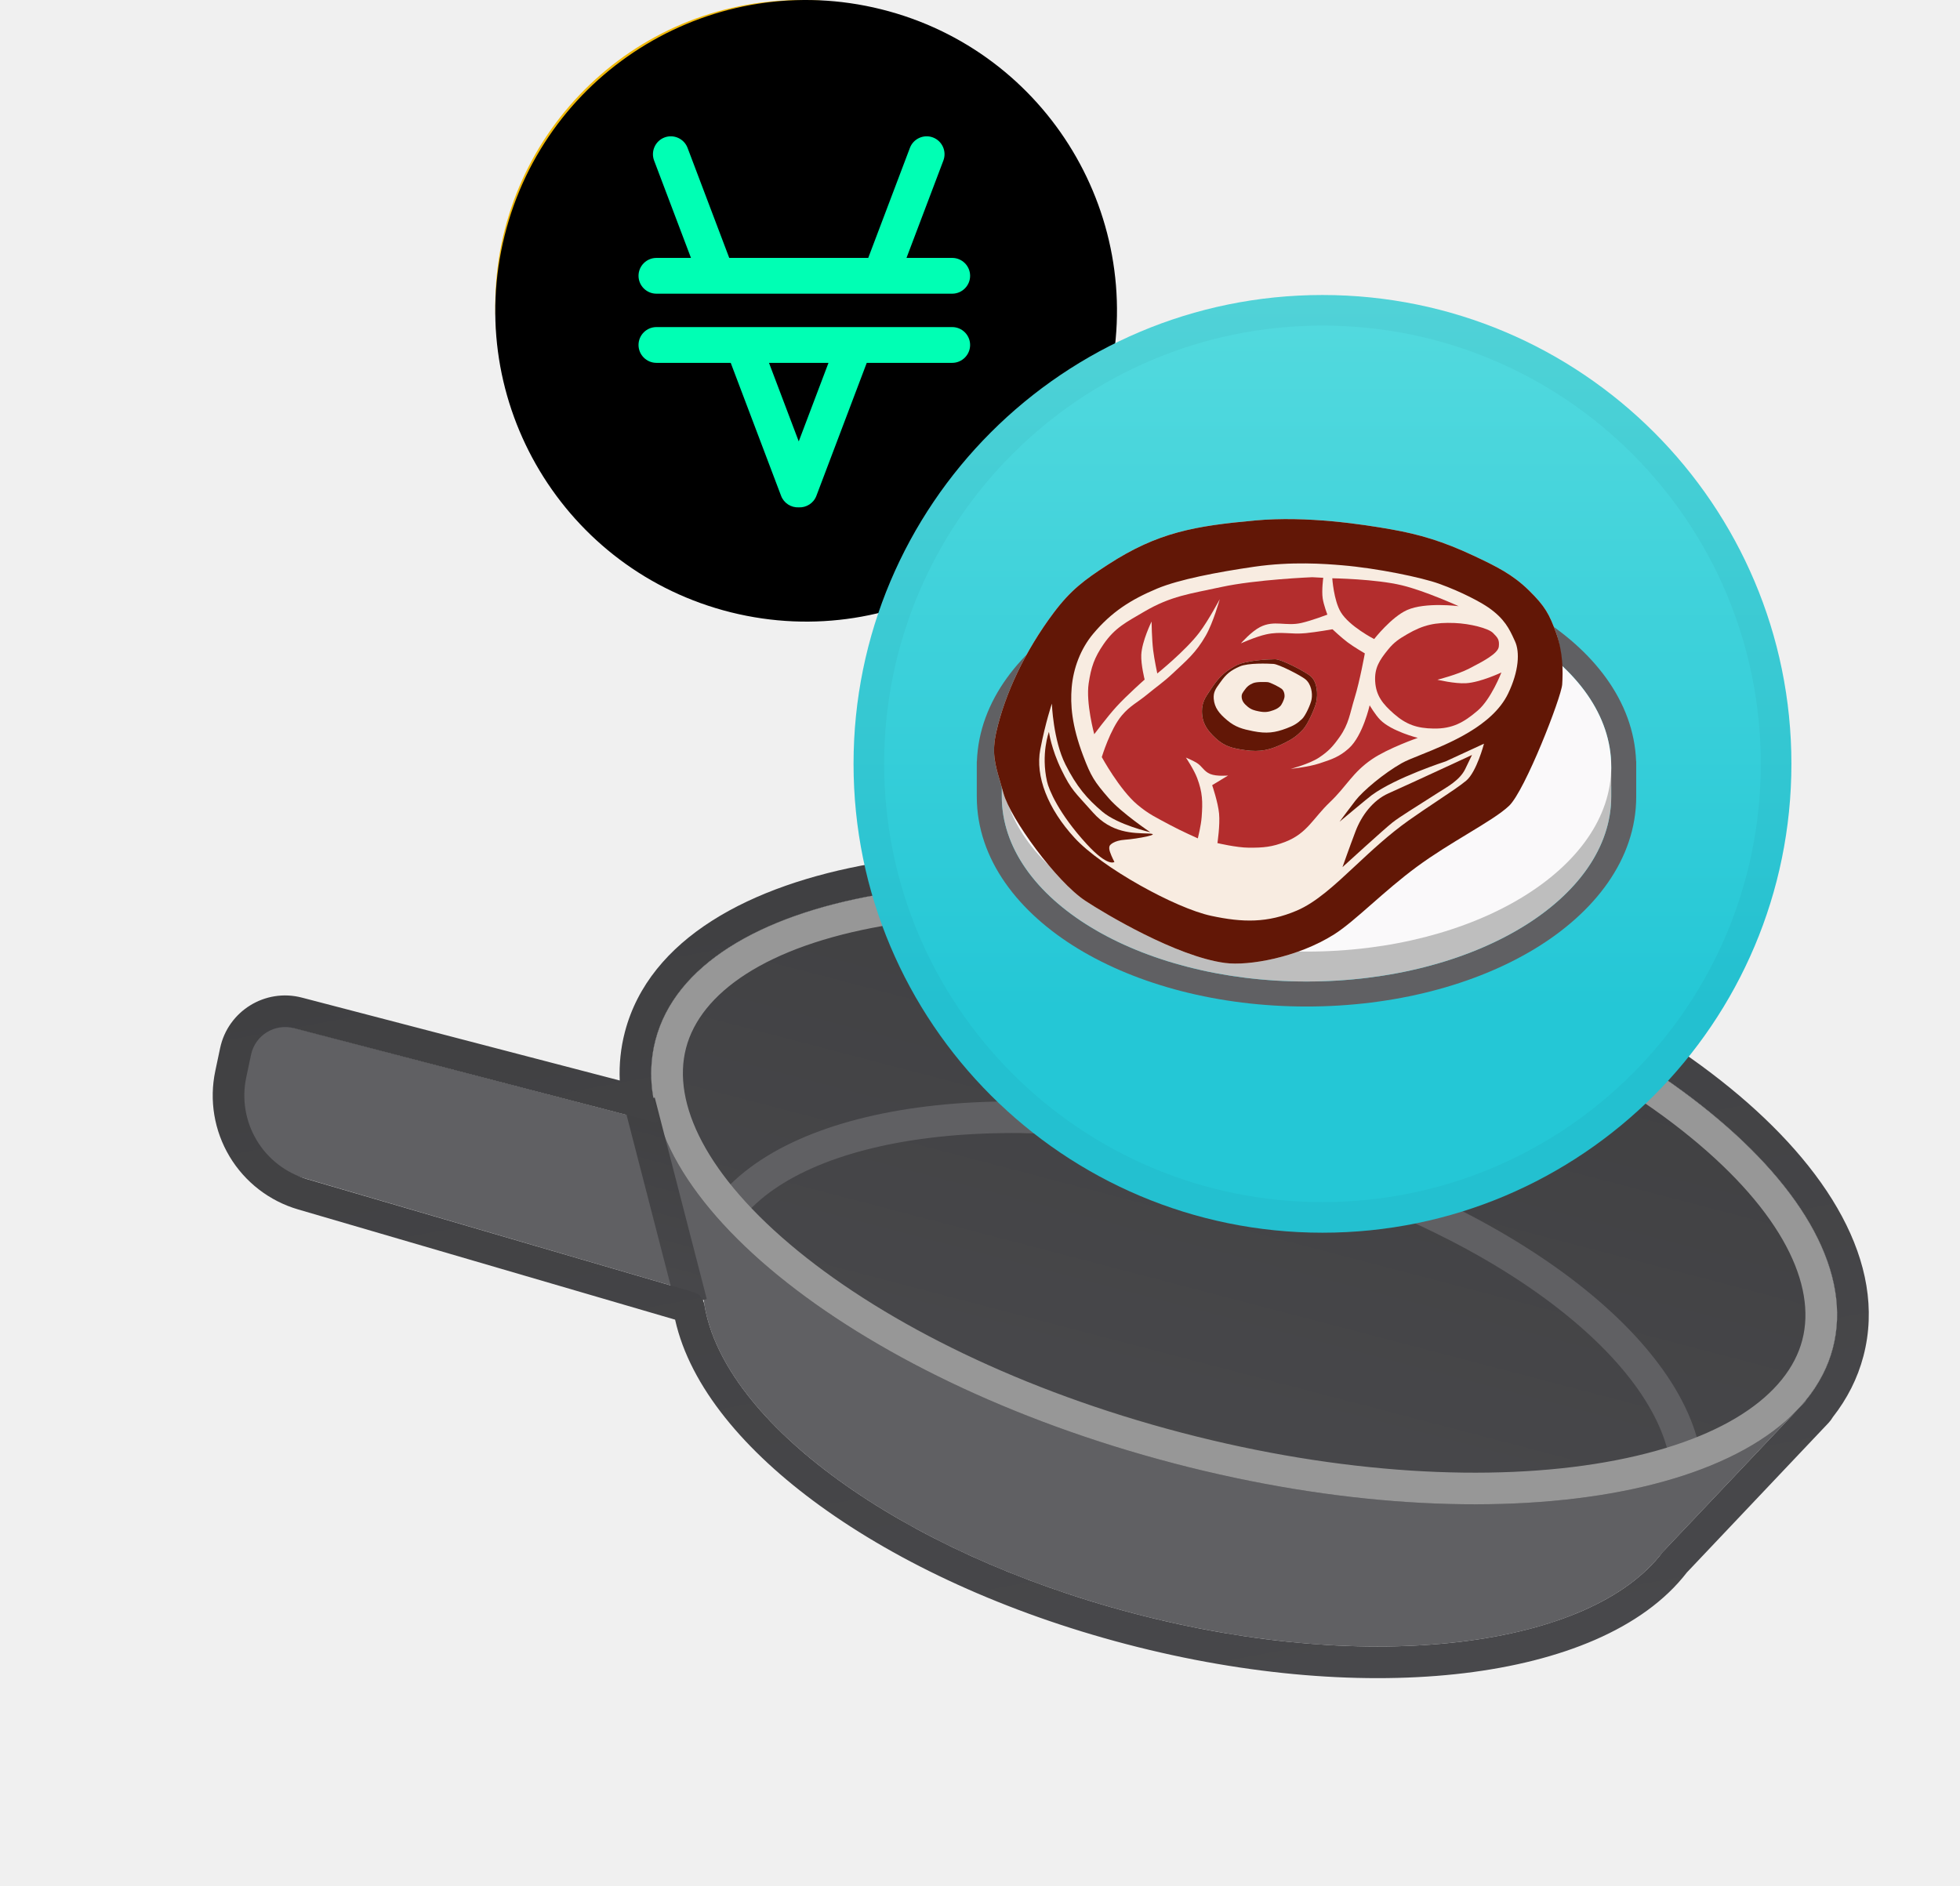
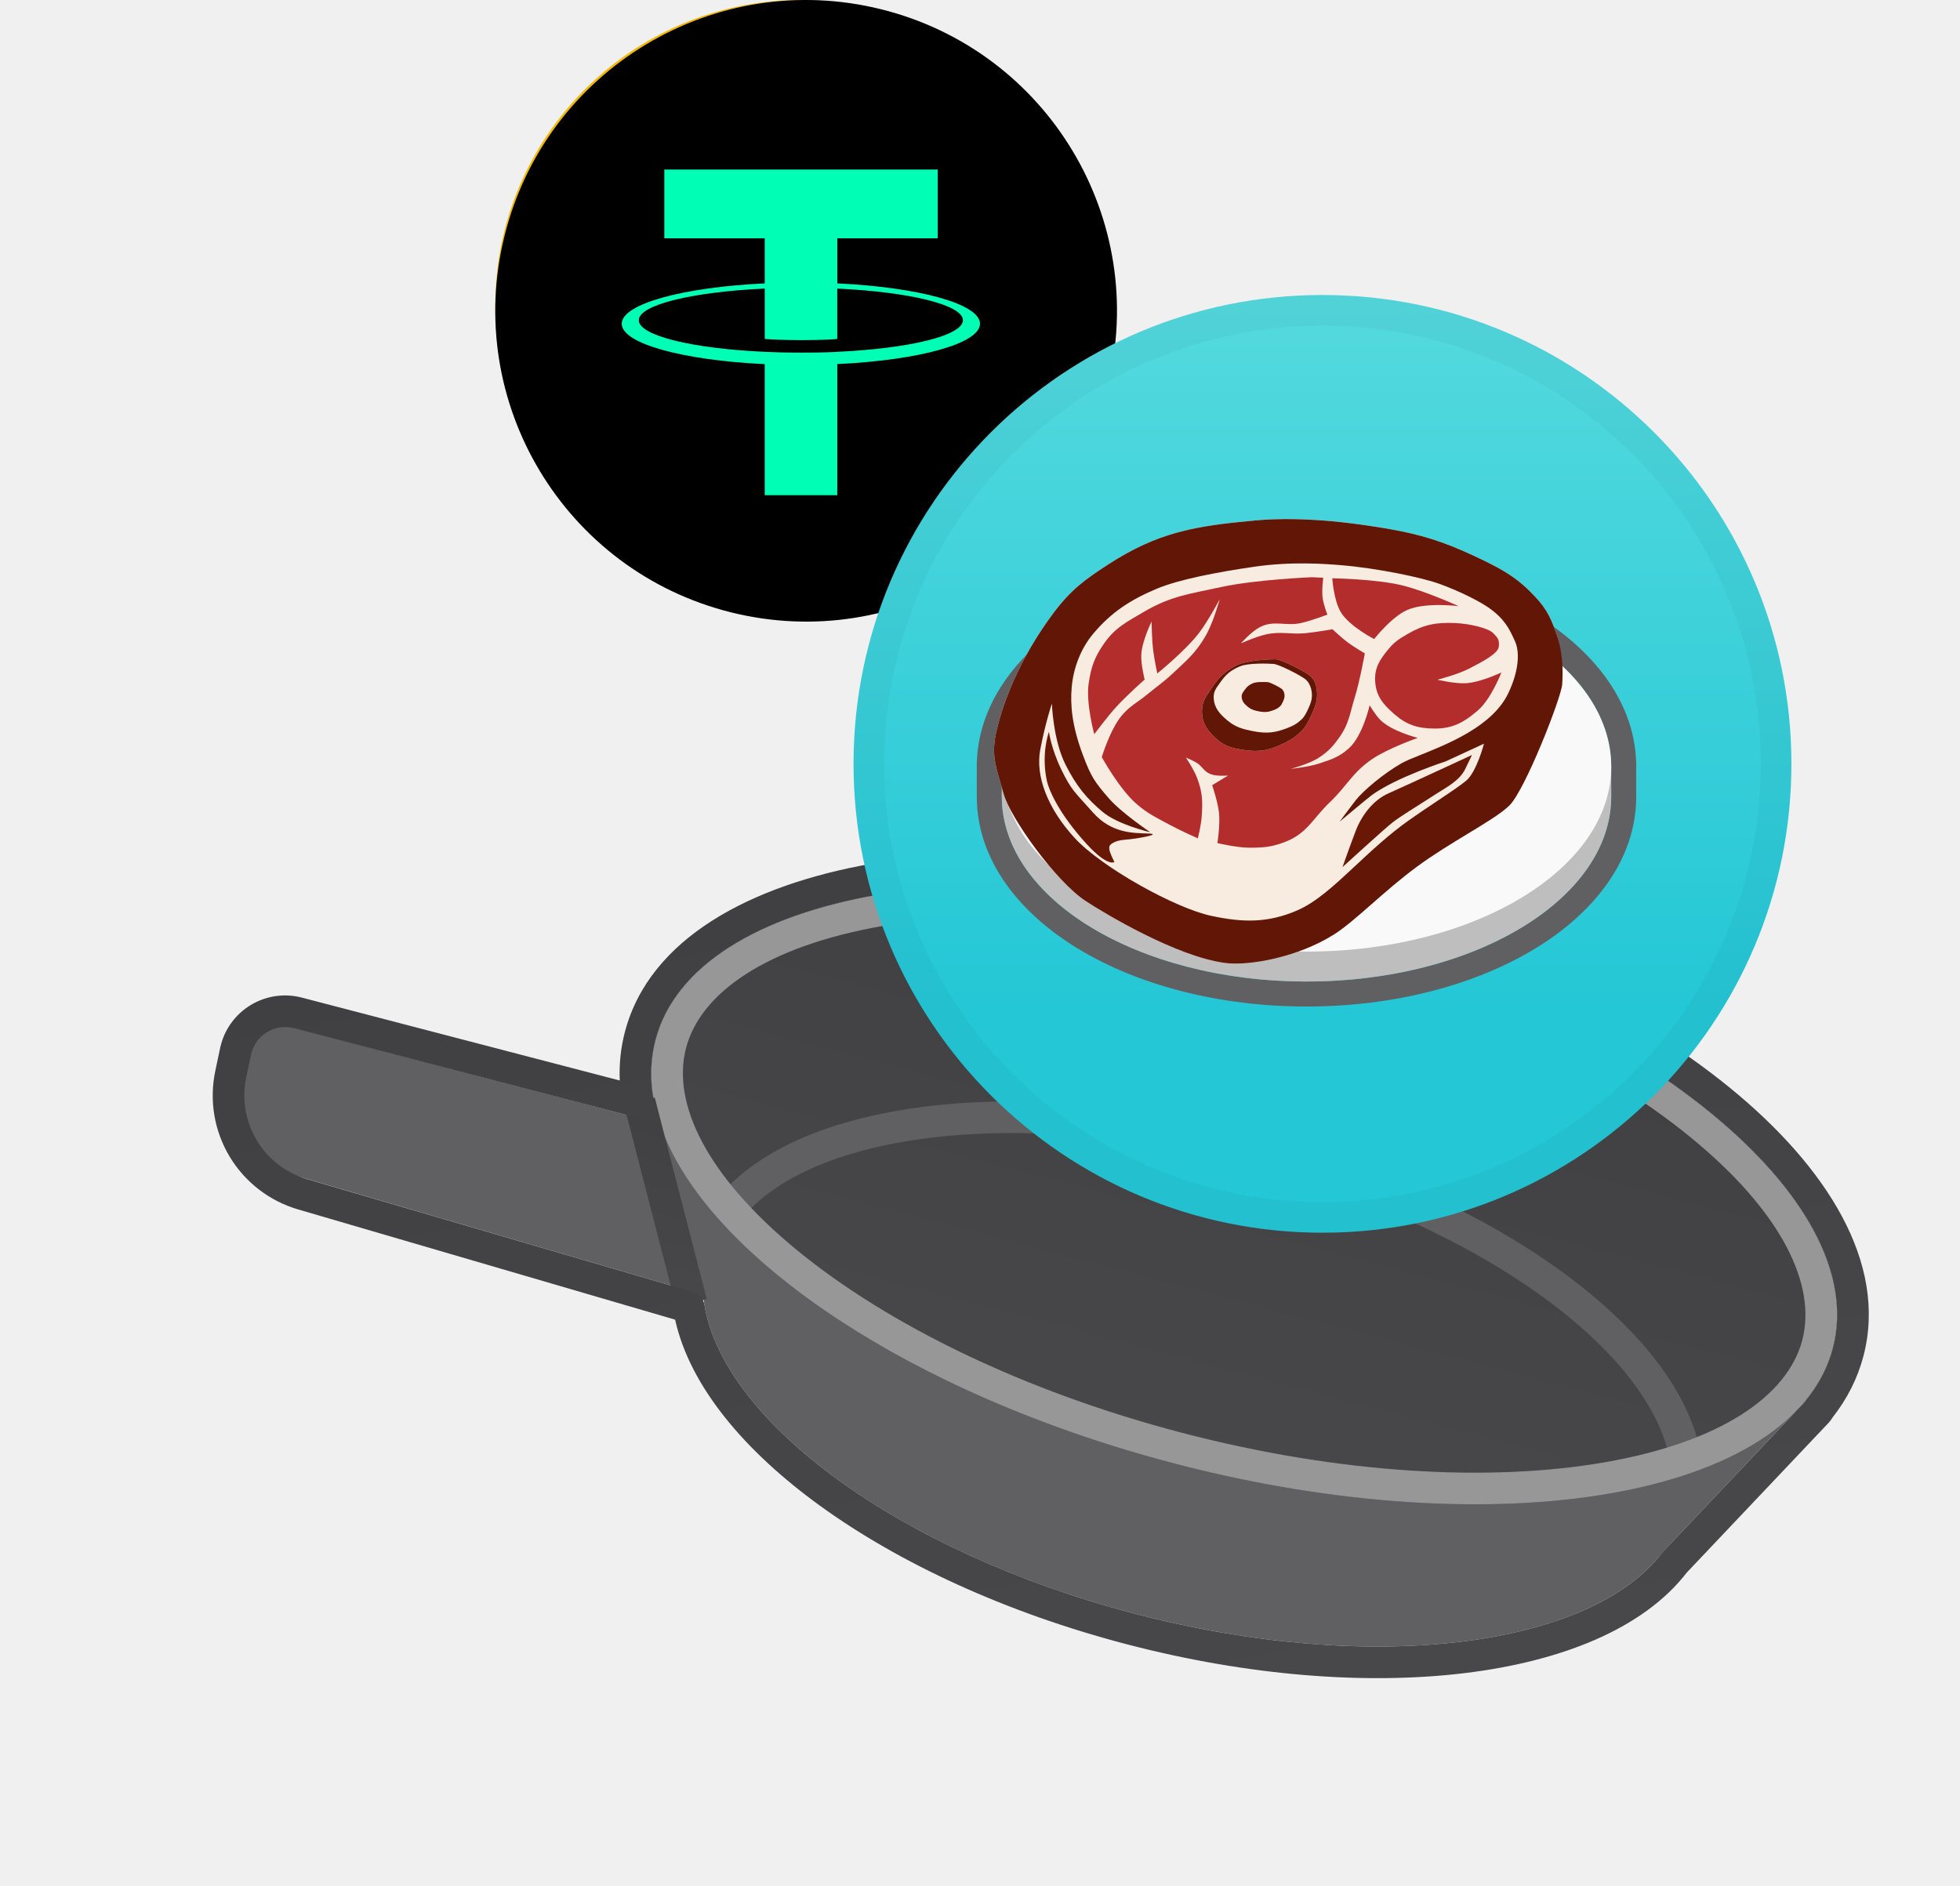
<svg xmlns="http://www.w3.org/2000/svg" width="186" height="179" viewBox="0 0 186 179" fill="none">
  <path d="M67.045 119.028C63.867 131.172 82.045 146.449 107.647 153.149C133.249 159.849 156.581 155.436 159.759 143.291C162.937 131.146 144.759 115.87 119.157 109.169C93.555 102.468 70.223 106.883 67.045 119.028V119.028Z" fill="#606063" />
  <path d="M155.924 149.273L171.346 132.988L61.992 104.369L67.713 126.187L155.924 149.273Z" fill="#606063" />
  <path d="M68.934 108.293L27.073 97.338C25.258 96.863 23.413 97.992 23.01 99.824L22.542 101.953C22.093 103.997 22.436 106.135 23.503 107.936C24.569 109.736 26.28 111.065 28.288 111.653L70.1 123.892L68.934 108.293Z" fill="#606063" />
  <path d="M62.203 98.71C58.509 112.824 80.527 130.811 111.381 138.886C142.235 146.961 170.241 142.064 173.935 127.95C177.629 113.836 155.611 95.849 124.757 87.774C93.903 79.699 65.896 84.595 62.203 98.709V98.71Z" fill="url(#paint0_linear)" />
  <path fill-rule="evenodd" clip-rule="evenodd" d="M146.673 123.286C153.771 128.506 157.919 134.152 158.538 139.157L161.516 138.789C160.744 132.551 155.779 126.258 148.45 120.869C141.061 115.434 131.011 110.721 119.537 107.718C108.063 104.715 96.993 103.901 87.888 105.019C78.859 106.128 71.448 109.182 67.72 114.242L70.135 116.021C73.127 111.961 79.508 109.071 88.254 107.997C96.924 106.933 107.608 107.698 118.777 110.621C129.946 113.544 139.636 118.111 146.673 123.286V123.286Z" fill="#606063" />
  <path fill-rule="evenodd" clip-rule="evenodd" d="M75.734 118.739C67.013 111.615 63.736 104.698 65.105 99.469C66.474 94.24 72.719 89.815 83.811 87.876C94.618 85.987 108.889 86.722 123.997 90.676C139.105 94.63 151.908 100.98 160.403 107.921C169.124 115.045 172.401 121.962 171.033 127.191C169.665 132.42 163.419 136.844 152.326 138.784C141.52 140.673 127.248 139.937 112.14 135.984C97.032 132.031 84.23 125.68 75.734 118.739V118.739ZM111.381 138.886C80.527 130.811 58.509 112.824 62.203 98.71C65.897 84.596 93.903 79.7 124.757 87.775C155.611 95.85 177.629 113.837 173.935 127.951C170.241 142.065 142.235 146.961 111.381 138.887V138.886Z" fill="#979797" />
  <path fill-rule="evenodd" clip-rule="evenodd" d="M64.167 124.049L59.23 104.926L62.135 104.176L67.072 123.299L64.167 124.049Z" fill="url(#paint1_linear)" />
-   <path fill-rule="evenodd" clip-rule="evenodd" d="M62.469 106.189L62.341 105.746L62.139 104.929L61.997 104.389C62.019 104.377 62.027 104.37 62.025 104.362L62.021 104.337L61.901 103.543L61.879 103.352C61.807 102.689 61.783 102.031 61.808 101.378C61.843 100.475 61.974 99.585 62.203 98.71C65.897 84.596 93.903 79.7 124.758 87.774C155.613 95.848 177.63 113.836 173.936 127.95C173.708 128.822 173.385 129.667 172.973 130.469C172.519 131.351 171.971 132.181 171.338 132.945L171.322 132.964C171.333 132.984 171.336 132.989 171.337 132.993L170.726 133.644L157.794 147.299C150.987 156.33 130.198 159.051 107.648 153.149C85.346 147.312 68.677 134.967 66.851 123.854C66.758 123.285 66.367 122.8 65.814 122.639L29.127 111.91C27.129 111.325 25.426 110.008 24.358 108.222C23.289 106.435 22.935 104.311 23.365 102.275L23.824 100.103C24.214 98.258 26.066 97.113 27.89 97.589L62.139 106.52C62.185 106.532 62.233 106.532 62.279 106.52C62.325 106.508 62.367 106.484 62.4 106.45C62.434 106.417 62.458 106.375 62.47 106.329C62.483 106.283 62.482 106.235 62.47 106.189H62.469ZM58.812 102.553C58.748 101.009 58.903 99.468 59.3 97.95C61.625 89.065 71.23 83.985 82.778 81.966C94.612 79.897 109.77 80.751 125.516 84.872C141.262 88.993 154.896 95.674 164.199 103.274C173.277 110.691 179.162 119.825 176.837 128.71C176.28 130.839 175.285 132.774 173.936 134.499C173.817 134.703 173.674 134.893 173.511 135.065L160.082 149.246C155.911 154.652 148.056 157.706 138.984 158.802C129.684 159.926 118.467 159.082 106.888 156.051C95.435 153.054 85.34 148.366 77.809 142.91C70.73 137.78 65.488 131.648 64.066 125.253L28.284 114.789C25.561 113.992 23.239 112.197 21.782 109.761C20.326 107.326 19.843 104.431 20.429 101.655L20.888 99.482C21.632 95.963 25.165 93.778 28.646 94.686L58.811 102.553H58.812Z" fill="url(#paint2_linear)" />
+   <path fill-rule="evenodd" clip-rule="evenodd" d="M62.469 106.189L62.341 105.746L62.139 104.929L61.997 104.389C62.019 104.377 62.027 104.37 62.025 104.362L62.021 104.337L61.901 103.543L61.879 103.352C61.807 102.689 61.783 102.031 61.808 101.378C61.843 100.475 61.974 99.585 62.203 98.71C65.897 84.596 93.903 79.7 124.758 87.774C155.613 95.848 177.63 113.836 173.936 127.95C173.708 128.822 173.385 129.667 172.973 130.469C172.519 131.351 171.971 132.181 171.338 132.945L171.322 132.964C171.333 132.984 171.336 132.989 171.337 132.993L170.726 133.644L157.794 147.299C150.987 156.33 130.198 159.051 107.648 153.149C85.346 147.312 68.677 134.967 66.851 123.854C66.758 123.285 66.367 122.8 65.814 122.639L29.127 111.91C27.129 111.325 25.426 110.008 24.358 108.222C23.289 106.435 22.935 104.312 23.365 102.275L23.824 100.103C24.214 98.258 26.066 97.113 27.89 97.589L62.139 106.52C62.185 106.532 62.233 106.532 62.279 106.52C62.325 106.508 62.367 106.484 62.4 106.45C62.434 106.417 62.458 106.375 62.47 106.329C62.483 106.283 62.482 106.235 62.47 106.189H62.469ZM58.812 102.553C58.748 101.009 58.903 99.468 59.3 97.95C61.625 89.065 71.23 83.985 82.778 81.966C94.612 79.897 109.77 80.751 125.516 84.872C141.262 88.993 154.896 95.674 164.199 103.274C173.277 110.691 179.162 119.825 176.837 128.71C176.28 130.839 175.285 132.774 173.936 134.499C173.817 134.703 173.674 134.893 173.511 135.065L160.082 149.246C155.911 154.652 148.056 157.706 138.984 158.802C129.684 159.926 118.467 159.082 106.888 156.051C95.435 153.054 85.34 148.366 77.809 142.91C70.73 137.78 65.488 131.648 64.066 125.253L28.284 114.789C25.561 113.992 23.239 112.197 21.782 109.762C20.326 107.326 19.843 104.431 20.429 101.655L20.888 99.482C21.632 95.963 25.165 93.778 28.646 94.686L58.811 102.553H58.812Z" fill="url(#paint2_linear)" />
  <path d="M76 58C92.016 58 105 45.016 105 29C105 12.984 92.016 0 76 0C59.984 0 47 12.984 47 29C47 45.016 59.984 58 76 58Z" fill="#F0B90B" />
  <path d="M105.117 36.636C101.177 52.44 85.168 62.058 69.361 58.117C53.56 54.177 43.941 38.169 47.884 22.367C51.822 6.561 67.831 -3.057 83.633 0.883C99.439 4.823 109.058 20.832 105.117 36.636Z" fill="black" />
-   <path d="M75.904 8.196V8.218C75.926 8.327 75.926 8.458 75.926 8.59V24.365C75.904 24.452 75.839 24.474 75.773 24.518C75.314 24.737 74.876 24.934 74.417 25.131C73.782 25.415 73.126 25.721 72.491 26.006L70.194 27.056C69.559 27.34 68.925 27.625 68.312 27.909C67.568 28.259 66.802 28.588 66.059 28.938C65.424 29.222 64.79 29.528 64.133 29.813C63.608 30.054 63.083 30.272 62.58 30.513C62.536 30.535 62.492 30.557 62.448 30.557C62.426 30.557 62.426 30.557 62.405 30.535L62.995 29.55C64.133 27.669 65.249 25.809 66.387 23.927C67.59 21.914 68.815 19.901 70.019 17.889C71.135 16.029 72.272 14.169 73.388 12.309C74.198 10.953 75.029 9.596 75.839 8.24C75.861 8.196 75.882 8.174 75.882 8.13H75.904C75.882 8.152 75.904 8.174 75.904 8.196Z" fill="#39DEAE" />
-   <path d="M89.337 30.535L89.359 30.556L86.142 32.46L76.034 38.433C75.99 38.455 75.946 38.477 75.924 38.499C75.859 38.499 75.859 38.433 75.859 38.411V38.214V24.693C75.859 24.627 75.859 24.54 75.881 24.474C75.903 24.387 75.968 24.408 76.034 24.43C76.318 24.561 76.625 24.693 76.909 24.824C77.762 25.218 78.616 25.612 79.469 25.984C80.213 26.312 80.935 26.662 81.679 26.99C82.423 27.318 83.167 27.668 83.911 27.997C84.545 28.281 85.201 28.587 85.836 28.872C86.471 29.156 87.127 29.462 87.761 29.747C88.265 29.966 88.768 30.206 89.271 30.425C89.271 30.491 89.293 30.513 89.337 30.535Z" fill="#3CB391" />
-   <path d="M75.903 52.086C75.903 52.108 75.881 52.13 75.881 52.152H75.859C75.859 52.108 75.815 52.086 75.793 52.043C74.437 50.139 73.08 48.214 71.724 46.31C70.345 44.363 68.945 42.394 67.567 40.446C66.232 38.565 64.875 36.661 63.541 34.779C63.191 34.276 62.84 33.795 62.49 33.292C62.469 33.248 62.447 33.226 62.403 33.16C62.469 33.16 62.512 33.204 62.534 33.226C64.438 34.342 66.319 35.458 68.223 36.574C70.411 37.864 72.577 39.155 74.765 40.446L75.881 41.103C75.925 41.147 75.925 41.19 75.925 41.234V51.78C75.925 51.889 75.925 51.999 75.903 52.086Z" fill="#39DEAE" />
-   <path d="M62.381 30.578V30.557C63.081 30.25 63.76 29.922 64.46 29.616C65.357 29.2 66.254 28.806 67.151 28.39C67.829 28.084 68.529 27.756 69.208 27.45C70.214 26.99 71.199 26.553 72.205 26.093C72.883 25.787 73.562 25.481 74.262 25.152C74.743 24.934 75.246 24.715 75.728 24.496C75.772 24.474 75.837 24.452 75.859 24.408C75.881 24.408 75.881 24.43 75.859 24.452V38.346C75.859 38.411 75.837 38.477 75.881 38.521C75.837 38.587 75.793 38.521 75.772 38.499C75.575 38.39 75.378 38.28 75.181 38.149C70.958 35.655 66.713 33.138 62.49 30.644C62.469 30.622 62.425 30.6 62.381 30.578Z" fill="#46CAA2" />
-   <path d="M89.293 33.16H89.315C89.315 33.204 89.271 33.248 89.249 33.292C85.224 38.959 81.198 44.647 77.172 50.314C76.756 50.905 76.319 51.496 75.903 52.086C75.881 52.064 75.881 52.043 75.881 52.021V51.889V41.278V41.081C76.8 40.534 77.697 40.009 78.616 39.462C82.16 37.361 85.705 35.283 89.228 33.182C89.249 33.204 89.271 33.182 89.293 33.16Z" fill="#46CAA2" />
-   <path d="M75.881 24.452V24.409V24.277V8.393C75.881 8.327 75.859 8.283 75.903 8.218C80.344 15.591 84.786 22.942 89.206 30.316C89.249 30.382 89.315 30.469 89.337 30.557C89.031 30.447 88.746 30.294 88.462 30.163C88.112 30.01 87.74 29.835 87.389 29.681C87.171 29.572 86.93 29.485 86.711 29.375C86.339 29.2 85.967 29.047 85.595 28.872C85.377 28.784 85.158 28.675 84.939 28.566L83.495 27.909C83.254 27.8 83.014 27.69 82.751 27.581L81.701 27.122C81.482 27.034 81.263 26.925 81.044 26.815L79.6 26.159C79.36 26.049 79.119 25.94 78.856 25.831L77.806 25.371C77.566 25.262 77.347 25.152 77.106 25.043C76.69 24.846 76.275 24.649 75.837 24.474C75.903 24.452 75.881 24.452 75.881 24.452Z" fill="#46CAA2" />
+   <path d="M75.904 8.196V8.218C75.926 8.327 75.926 8.458 75.926 8.59V24.365C75.904 24.452 75.839 24.474 75.773 24.518C75.314 24.737 74.876 24.934 74.417 25.131C73.782 25.415 73.126 25.721 72.491 26.006L70.194 27.056C69.559 27.34 68.925 27.625 68.312 27.909C67.568 28.259 66.802 28.588 66.059 28.938C65.424 29.222 64.79 29.528 64.133 29.813C63.608 30.053 63.083 30.272 62.58 30.513C62.536 30.535 62.492 30.557 62.448 30.557C62.426 30.557 62.426 30.557 62.405 30.535L62.995 29.55C64.133 27.669 65.249 25.809 66.387 23.927C67.59 21.914 68.815 19.901 70.019 17.888C71.135 16.029 72.272 14.169 73.388 12.309C74.198 10.953 75.029 9.596 75.839 8.239C75.861 8.196 75.882 8.174 75.882 8.13H75.904C75.882 8.152 75.904 8.174 75.904 8.196Z" fill="#39DEAE" />
+   <path d="M89.337 30.535L89.359 30.556L86.142 32.46L76.034 38.433C75.99 38.455 75.946 38.477 75.924 38.499C75.859 38.499 75.859 38.433 75.859 38.411V38.214V24.693C75.859 24.627 75.859 24.54 75.881 24.474C75.903 24.386 75.968 24.408 76.034 24.43C76.318 24.561 76.625 24.693 76.909 24.824C77.762 25.218 78.616 25.612 79.469 25.984C80.213 26.312 80.935 26.662 81.679 26.99C82.423 27.318 83.167 27.668 83.911 27.997C84.545 28.281 85.201 28.587 85.836 28.872C86.471 29.156 87.127 29.462 87.761 29.747C88.265 29.966 88.768 30.206 89.271 30.425C89.271 30.491 89.293 30.513 89.337 30.535Z" fill="#3CB391" />
+   <path d="M75.903 52.086C75.903 52.108 75.881 52.13 75.881 52.152H75.859C75.859 52.108 75.815 52.086 75.793 52.042C74.437 50.139 73.08 48.213 71.724 46.31C70.345 44.363 68.945 42.393 67.567 40.446C66.232 38.565 64.875 36.661 63.541 34.779C63.191 34.276 62.84 33.795 62.49 33.291C62.469 33.248 62.447 33.226 62.403 33.16C62.469 33.16 62.512 33.204 62.534 33.226C64.438 34.342 66.319 35.458 68.223 36.573C70.411 37.864 72.577 39.155 74.765 40.446L75.881 41.102C75.925 41.146 75.925 41.19 75.925 41.234V51.78C75.925 51.889 75.925 51.999 75.903 52.086Z" fill="#39DEAE" />
+   <path d="M62.381 30.578V30.557C63.081 30.25 63.76 29.922 64.46 29.616C65.357 29.2 66.254 28.806 67.151 28.39C67.829 28.084 68.529 27.756 69.208 27.45C70.214 26.99 71.199 26.553 72.205 26.093C72.883 25.787 73.562 25.48 74.262 25.152C74.743 24.933 75.246 24.715 75.728 24.496C75.772 24.474 75.837 24.452 75.859 24.408C75.881 24.408 75.881 24.43 75.859 24.452V38.346C75.859 38.411 75.837 38.477 75.881 38.521C75.837 38.586 75.793 38.521 75.772 38.499C75.575 38.389 75.378 38.28 75.181 38.149C70.958 35.654 66.713 33.138 62.49 30.644C62.469 30.622 62.425 30.6 62.381 30.578Z" fill="#46CAA2" />
+   <path d="M89.293 33.16H89.315C89.315 33.204 89.271 33.248 89.249 33.291C85.224 38.958 81.198 44.647 77.172 50.314C76.756 50.905 76.319 51.495 75.903 52.086C75.881 52.064 75.881 52.042 75.881 52.02V51.889V41.278V41.081C76.8 40.534 77.697 40.008 78.616 39.462C82.16 37.361 85.705 35.282 89.228 33.182C89.249 33.204 89.271 33.182 89.293 33.16Z" fill="#46CAA2" />
+   <path d="M75.881 24.452V24.408V24.277V8.392C75.881 8.327 75.859 8.283 75.903 8.217C80.344 15.591 84.786 22.942 89.206 30.316C89.249 30.382 89.315 30.469 89.337 30.557C89.031 30.447 88.746 30.294 88.462 30.163C88.112 30.01 87.74 29.835 87.389 29.681C87.171 29.572 86.93 29.485 86.711 29.375C86.339 29.2 85.967 29.047 85.595 28.872C85.377 28.784 85.158 28.675 84.939 28.566L83.495 27.909C83.254 27.8 83.014 27.69 82.751 27.581L81.701 27.122C81.482 27.034 81.263 26.925 81.044 26.815L79.6 26.159C79.36 26.049 79.119 25.94 78.856 25.831L77.806 25.371C77.566 25.262 77.347 25.152 77.106 25.043C76.69 24.846 76.275 24.649 75.837 24.474C75.903 24.452 75.881 24.452 75.881 24.452Z" fill="#46CAA2" />
  <path d="M101.207 35.91C97.667 50.107 83.287 58.747 69.087 55.207C54.893 51.667 46.252 37.288 49.794 23.092C53.332 8.894 67.712 0.254 81.907 3.793C96.106 7.332 104.747 21.713 101.207 35.91Z" fill="black" />
-   <path d="M90.365 34.44H82.253L77.473 47.062C77.207 47.766 76.514 48.19 75.799 48.155C75.083 48.19 74.391 47.766 74.124 47.062L69.344 34.44H62.292C61.358 34.44 60.594 33.676 60.594 32.742C60.594 31.808 61.358 31.044 62.292 31.044H68.058H71.689H79.907H83.538H90.364C91.298 31.044 92.062 31.808 92.062 32.742C92.062 33.676 91.299 34.44 90.365 34.44ZM90.365 27.875H84.739H81.108H70.489H66.858H62.292C61.358 27.875 60.594 27.111 60.594 26.177C60.594 25.243 61.358 24.479 62.292 24.479H65.572L62.072 15.236C61.742 14.363 62.185 13.378 63.059 13.047C63.932 12.716 64.917 13.16 65.248 14.034L69.204 24.479H82.394L86.349 14.034C86.68 13.16 87.665 12.716 88.538 13.047C89.412 13.378 89.856 14.363 89.525 15.236L86.025 24.479H90.365C91.298 24.479 92.062 25.243 92.062 26.177C92.063 27.111 91.299 27.875 90.365 27.875Z" fill="#00FFB4" />
-   <path d="M75.799 41.895L78.622 34.44H72.976L75.799 41.895Z" fill="black" />
+   <g clip-path="url(#clip0)">
+     <path fill-rule="evenodd" clip-rule="evenodd" d="M79.459 33.393C79.266 33.408 78.268 33.469 76.041 33.469C74.27 33.469 73.013 33.414 72.572 33.393C65.728 33.084 60.62 31.859 60.62 30.393C60.62 28.927 65.728 27.704 72.572 27.39V32.173C73.019 32.207 74.301 32.284 76.072 32.284C78.197 32.284 79.261 32.193 79.453 32.175V27.393C86.282 27.706 91.379 28.93 91.379 30.393C91.379 31.856 86.283 33.08 79.453 33.391L79.459 33.393ZM79.459 26.899V22.618H88.99V16.091H63.041V22.618H72.57V26.897C64.825 27.263 59 28.84 59 30.729C59 32.619 64.825 34.194 72.57 34.561V48.278H79.457V34.556C87.185 34.19 93 32.615 93 30.727C93 28.84 87.19 27.264 79.457 26.897L79.459 26.899Z" fill="#00FFB4" />
+   </g>
  <path d="M125.5 116C149.524 116 169 96.524 169 72.5C169 48.476 149.524 29 125.5 29C101.476 29 82 48.476 82 72.5C82 96.524 101.476 116 125.5 116Z" fill="#0033AD" />
  <path d="M124.785 46.379C126.031 45.721 127.536 47.225 126.877 48.471C126.501 49.482 125.044 49.764 124.291 48.988C123.516 48.259 123.774 46.778 124.785 46.379ZM111.408 47.836C112.161 47.53 113.125 48.212 113.054 49.035C113.125 49.928 112.043 50.587 111.267 50.163C110.233 49.763 110.35 48.094 111.408 47.835V47.836ZM138.797 50.187C137.621 50.046 137.433 48.189 138.562 47.813C139.455 47.39 140.254 48.189 140.372 49.036C140.207 49.741 139.619 50.399 138.797 50.188V50.187ZM114.441 53.525C115.711 52.726 117.497 53.925 117.309 55.382C117.239 56.863 115.287 57.733 114.159 56.722C113.101 55.923 113.266 54.112 114.441 53.525V53.525ZM133.742 54.371C134.306 52.913 136.587 52.866 137.222 54.277C137.856 55.382 137.08 56.745 135.952 57.122C134.447 57.404 133.037 55.782 133.742 54.371V54.371ZM123.163 57.028C123.14 55.782 124.291 54.842 125.467 54.771C126.243 54.935 127.113 55.265 127.442 56.064C128.076 57.169 127.512 58.673 126.384 59.167C125.867 59.449 125.255 59.355 124.691 59.308C123.821 58.885 123.092 58.062 123.163 57.028V57.028ZM103.274 58.862C104.426 58.157 105.978 59.45 105.555 60.696C105.32 61.777 103.862 62.224 103.016 61.519C102.122 60.884 102.263 59.309 103.274 58.862ZM145.99 58.862C146.978 58.11 148.576 58.979 148.459 60.202C148.529 61.33 147.119 62.177 146.155 61.589C145.097 61.119 145.003 59.473 145.99 58.862V58.862ZM128.758 61.095C130.38 60.507 132.285 61.213 133.201 62.647C134.424 64.41 133.766 67.09 131.885 68.101C129.934 69.3 127.089 68.289 126.36 66.103C125.561 64.152 126.76 61.707 128.758 61.096V61.095ZM119.284 61.283C121.071 60.437 123.492 61.142 124.338 62.976C125.349 64.763 124.574 67.231 122.74 68.171C120.93 69.205 118.344 68.43 117.474 66.502C116.51 64.645 117.38 62.153 119.284 61.283ZM109.786 64.527C109.927 63.375 111.009 62.623 112.114 62.552C113.289 62.693 114.253 63.61 114.371 64.809C114.3 65.984 113.383 67.16 112.114 67.136C110.75 67.277 109.528 65.89 109.786 64.527ZM137.833 62.811C139.243 61.988 141.218 63.187 141.148 64.809C141.242 66.525 139.055 67.748 137.645 66.737C136.187 65.891 136.305 63.516 137.833 62.811V62.811ZM115.428 68.9C117.098 68.453 118.978 69.229 119.801 70.757C120.695 72.285 120.318 74.424 118.955 75.553C117.168 77.199 113.9 76.54 112.96 74.284C111.855 72.192 113.172 69.441 115.428 68.9ZM133.413 68.877C135.035 68.407 136.916 69.042 137.786 70.499C138.938 72.168 138.373 74.684 136.681 75.765C134.894 77.034 132.12 76.353 131.133 74.401C129.934 72.379 131.133 69.511 133.413 68.876V68.877ZM104.755 70.805C106.189 70.264 107.788 71.839 107.2 73.273C106.848 74.566 105.014 75.036 104.074 74.096C102.969 73.179 103.392 71.181 104.755 70.805V70.805ZM143.616 72.85C143.569 71.651 144.439 70.617 145.661 70.546C146.649 70.711 147.589 71.486 147.519 72.568C147.613 73.979 145.896 74.942 144.697 74.284C144.133 74.002 143.851 73.414 143.616 72.85ZM97.702 71.486C98.572 71.11 99.63 71.862 99.442 72.826C99.395 73.907 97.796 74.331 97.209 73.414C96.692 72.779 96.997 71.815 97.703 71.486H97.702ZM152.079 71.463C152.691 71.04 153.654 71.345 153.89 72.051C154.289 72.827 153.56 73.885 152.667 73.767C151.468 73.885 151.068 72.004 152.079 71.463V71.463ZM120.107 76.682C122.387 76.094 124.809 77.975 124.832 80.326C124.973 82.677 122.575 84.769 120.248 84.229C118.461 83.947 117.051 82.207 117.098 80.397C117.098 78.657 118.414 77.035 120.107 76.683V76.682ZM129.087 76.682C131.391 76.047 133.907 77.975 133.86 80.349C133.977 82.676 131.65 84.698 129.369 84.228C127.23 83.946 125.655 81.595 126.243 79.526C126.572 78.139 127.724 77.01 129.087 76.681V76.682ZM111.785 78.116C113.383 77.834 114.864 79.621 114.23 81.125C113.759 82.747 111.408 83.17 110.374 81.854C109.152 80.608 110.045 78.281 111.785 78.116ZM138.115 78.187C139.525 77.599 141.289 78.822 141.171 80.373C141.218 82.066 139.079 83.241 137.692 82.254C136.117 81.337 136.399 78.728 138.115 78.187V78.187ZM145.497 85.569C144.933 84.535 145.943 83.148 147.095 83.359C147.66 83.359 148.059 83.806 148.435 84.182C148.506 84.793 148.647 85.522 148.13 85.992C147.425 86.862 145.873 86.627 145.497 85.569ZM103.274 83.641C104.356 82.936 105.907 83.994 105.649 85.24C105.531 86.345 104.121 86.98 103.204 86.369C102.216 85.805 102.24 84.159 103.274 83.642V83.641ZM124.527 85.968C125.937 85.357 127.724 86.579 127.606 88.131C127.7 89.847 125.49 91.023 124.103 90.012C122.575 89.119 122.834 86.509 124.527 85.968ZM114.676 88.272C115.875 87.637 117.497 88.742 117.38 90.082C117.427 91.187 116.345 92.127 115.24 91.963C114.347 91.94 113.759 91.14 113.454 90.364C113.501 89.518 113.83 88.577 114.676 88.272V88.272ZM134.636 88.295C135.858 87.543 137.621 88.624 137.504 90.058C137.527 91.563 135.552 92.527 134.4 91.539C133.295 90.763 133.437 88.906 134.636 88.295V88.295ZM138.115 96.852C137.574 96.029 138.209 95.018 139.102 94.83C139.808 94.971 140.583 95.512 140.419 96.335C140.301 97.487 138.656 97.816 138.115 96.852V96.852ZM110.562 96.147C110.774 95.489 111.314 94.83 112.09 94.995C113.219 95.066 113.548 96.782 112.56 97.299C111.667 97.91 110.656 97.087 110.562 96.147ZM123.845 96.899C124.056 95.935 125.326 95.441 126.149 95.959C126.689 96.194 126.854 96.805 126.995 97.323L126.783 98.146C126.454 98.546 126.008 98.945 125.443 98.945C124.409 99.063 123.445 97.887 123.845 96.9V96.899Z" fill="#FFFDFA" />
  <g style="mix-blend-mode:multiply" opacity="0.2">
    <path d="M125.5 114.582C148.741 114.582 167.582 95.741 167.582 72.5C167.582 49.259 148.741 30.418 125.5 30.418C102.259 30.418 83.418 49.259 83.418 72.5C83.418 95.741 102.259 114.582 125.5 114.582Z" stroke="#191326" stroke-width="2.837" />
  </g>
  <path d="M125.5 117C150.077 117 170 97.077 170 72.5C170 47.923 150.077 28 125.5 28C100.923 28 81 47.923 81 72.5C81 97.077 100.923 117 125.5 117Z" fill="url(#paint3_linear)" />
-   <path fill-rule="evenodd" clip-rule="evenodd" d="M95.079 72.261C95.072 72.427 95.068 72.594 95.068 72.761C95.068 73.394 95.123 74.019 95.231 74.634H95.068V75.602C95.068 76.075 95.099 76.543 95.159 77.007C96.337 86.046 108.793 93.159 123.984 93.159C139.176 93.159 151.632 86.046 152.81 77.007C152.87 76.543 152.901 76.075 152.901 75.602V74.634H152.738C152.846 74.019 152.901 73.394 152.901 72.761C152.901 72.594 152.897 72.427 152.889 72.261C152.453 62.796 139.679 55.204 123.984 55.204C108.29 55.204 95.516 62.796 95.079 72.261ZM92.705 72.261C92.92 66.486 96.844 61.635 102.306 58.319C107.968 54.881 115.638 52.831 123.984 52.831C132.331 52.831 140.001 54.881 145.663 58.319C151.125 61.635 155.049 66.486 155.264 72.261H155.274V75.602C155.274 81.597 151.282 86.633 145.663 90.045C140.001 93.483 132.331 95.532 123.984 95.532C115.638 95.532 107.968 93.483 102.306 90.045C96.687 86.633 92.695 81.597 92.695 75.602V72.261H92.705Z" fill="#606063" />
+   <path fill-rule="evenodd" clip-rule="evenodd" d="M95.079 72.261C95.072 72.427 95.068 72.594 95.068 72.761C95.068 73.394 95.123 74.018 95.231 74.634H95.068V75.602C95.068 76.075 95.099 76.543 95.159 77.006C96.337 86.046 108.793 93.159 123.984 93.159C139.176 93.159 151.632 86.046 152.81 77.006C152.87 76.543 152.901 76.075 152.901 75.602V74.634H152.738C152.846 74.018 152.901 73.394 152.901 72.761C152.901 72.594 152.897 72.427 152.889 72.261C152.453 62.796 139.679 55.204 123.984 55.204C108.29 55.204 95.516 62.796 95.079 72.261ZM92.705 72.261C92.92 66.486 96.844 61.635 102.306 58.319C107.968 54.881 115.638 52.831 123.984 52.831C132.331 52.831 140.001 54.881 145.663 58.319C151.125 61.635 155.049 66.486 155.264 72.261H155.274V75.602C155.274 81.597 151.282 86.633 145.663 90.045C140.001 93.483 132.331 95.532 123.984 95.532C115.638 95.532 107.968 93.483 102.306 90.045C96.687 86.633 92.695 81.597 92.695 75.602V72.261H92.705Z" fill="#606063" />
  <path d="M152.903 75.602C152.903 85.299 139.957 93.159 123.987 93.159C108.016 93.159 95.07 85.299 95.07 75.602V72.823H152.903V75.602Z" fill="#BEBEBE" />
  <path d="M152.903 72.762C152.903 82.458 139.957 90.319 123.987 90.319C108.016 90.319 95.07 82.458 95.07 72.762C95.07 63.065 108.016 55.204 123.987 55.204C139.957 55.204 152.903 63.065 152.903 72.762Z" fill="#FAF9FA" />
  <g style="mix-blend-mode:multiply" opacity="0.2">
    <g style="mix-blend-mode:multiply" opacity="0.2">
      <path fill-rule="evenodd" clip-rule="evenodd" d="M125.5 114.098C148.474 114.098 167.098 95.474 167.098 72.5C167.098 49.526 148.474 30.902 125.5 30.902C102.526 30.902 83.902 49.526 83.902 72.5C83.902 95.474 102.526 114.098 125.5 114.098ZM125.5 117C150.077 117 170 97.077 170 72.5C170 47.923 150.077 28 125.5 28C100.923 28 81 47.923 81 72.5C81 97.077 100.923 117 125.5 117Z" fill="#191326" />
    </g>
  </g>
-   <g clip-path="url(#clip0)">
-     <path d="M143.209 76.482L148.248 64.966C148.248 64.966 148.338 61.87 147.664 60.038C147.028 58.311 146.641 57.557 145.101 56.045C143.561 54.532 142.036 53.772 139.837 52.741C136.942 51.382 134.711 50.72 132.046 50.249C129.38 49.778 124.05 48.946 119.104 49.399C113.412 49.921 109.896 50.507 105.172 53.571C102.889 55.051 101.6 56.014 99.98 58.175C97.286 61.769 95.362 65.856 94.549 69.462C94.012 71.842 94.574 72.904 95.225 75.286C95.876 77.668 100.237 83.685 103.008 85.505C104.823 86.698 111.634 90.793 116.267 91.399C118.495 91.691 123.111 90.892 126.607 88.684C128.594 87.428 131.262 84.622 134.45 82.271C137.745 79.841 143.209 76.482 143.209 76.482Z" fill="#F8ECE1" />
-     <path d="M131.751 75.305C133.939 74.328 139.689 71.657 139.689 71.657L139.047 72.991C138.531 74.062 137.285 74.716 136.54 75.195C134.265 76.656 132.878 77.491 132.139 78.069C131.4 78.646 127.399 82.301 127.399 82.301C127.399 82.301 128.083 80.358 128.645 78.883C129.208 77.409 130.283 75.959 131.751 75.305Z" fill="#691806" />
+   <g clip-path="url(#clip1)">
+     <path d="M143.209 76.482L148.248 64.966C148.248 64.966 148.338 61.87 147.664 60.038C147.028 58.311 146.641 57.557 145.101 56.045C143.561 54.532 142.036 53.772 139.837 52.741C136.942 51.382 134.711 50.72 132.046 50.249C129.38 49.778 124.05 48.946 119.104 49.399C113.412 49.921 109.896 50.507 105.172 53.571C102.889 55.051 101.6 56.014 99.98 58.175C97.286 61.769 95.362 65.855 94.549 69.462C94.012 71.842 94.574 72.904 95.225 75.286C95.876 77.668 100.237 83.685 103.008 85.505C104.823 86.698 111.634 90.793 116.267 91.399C118.495 91.691 123.111 90.892 126.607 88.684C128.594 87.428 131.262 84.622 134.45 82.271C137.745 79.841 143.209 76.482 143.209 76.482Z" fill="#F8ECE1" />
+     <path d="M131.751 75.304C133.939 74.328 139.689 71.657 139.689 71.657L139.047 72.991C138.531 74.062 137.285 74.716 136.54 75.194C134.265 76.656 132.878 77.491 132.139 78.069C131.4 78.646 127.399 82.301 127.399 82.301C127.399 82.301 128.083 80.358 128.645 78.883C129.208 77.409 130.283 75.959 131.751 75.304Z" fill="#691806" />
    <path d="M99.541 69.464C99.541 69.464 99.767 71.094 100.725 73.057C101.696 75.046 101.967 75.136 103.718 77.115C105.469 79.094 107.516 79.065 108.961 79.111C110.406 79.157 107.879 79.625 106.77 79.7C105.669 79.775 105.35 80.214 105.35 80.214C105.35 80.214 105.169 80.37 105.334 80.856C105.499 81.341 105.756 81.809 105.756 81.809C105.756 81.809 105.166 82.337 103.131 80.12C100.45 77.198 99.534 74.939 99.364 74.188C98.764 71.545 99.541 69.464 99.541 69.464Z" fill="#691806" />
-     <path fill-rule="evenodd" clip-rule="evenodd" d="M148.248 64.966C148.167 66.179 144.727 75.035 143.209 76.482C142.413 77.24 140.95 78.126 139.264 79.148C137.733 80.076 136.018 81.115 134.45 82.271C132.892 83.42 131.459 84.677 130.168 85.809C128.817 86.994 127.623 88.042 126.607 88.684C123.111 90.892 118.495 91.691 116.267 91.399C111.634 90.793 104.823 86.698 103.008 85.505C100.237 83.685 95.876 77.668 95.225 75.286C95.116 74.887 95.009 74.525 94.91 74.188C94.416 72.511 94.102 71.443 94.549 69.462C95.362 65.856 97.286 61.769 99.98 58.175C101.6 56.014 102.889 55.051 105.172 53.571C109.896 50.507 113.412 49.921 119.104 49.399C124.05 48.946 129.38 49.778 132.046 50.249C134.711 50.72 136.942 51.382 139.837 52.741C142.036 53.772 143.561 54.532 145.101 56.045C146.641 57.557 147.028 58.311 147.664 60.038C148.338 61.87 148.329 63.753 148.248 64.966ZM143.768 60.862C144.241 61.882 144.143 63.697 143.119 65.826C141.632 68.914 137.445 70.593 134.827 71.644C134.051 71.955 133.412 72.211 133.023 72.433C131.321 73.399 129.353 75.05 128.632 75.981C128.056 76.727 127.12 77.993 127.12 77.993C127.12 77.993 129.844 75.712 130.179 75.468C132.495 73.781 137.19 72.266 137.19 72.266L140.827 70.587C140.827 70.587 140.128 73.269 139.138 74.097C138.566 74.575 137.544 75.256 136.377 76.034C135.524 76.603 134.593 77.223 133.704 77.854C131.801 79.204 130.159 80.738 128.641 82.155C126.668 83.998 124.907 85.643 123.06 86.429C120.279 87.612 117.946 87.569 114.941 86.925C111.521 86.193 104.555 82.333 101.983 79.533C99.445 76.77 98.229 73.682 98.723 71.12C99.217 68.557 99.82 66.783 99.82 66.783C99.82 66.783 99.94 70.235 101.107 72.557C102.156 74.645 103.157 75.814 104.624 77.05C106.097 78.289 109.161 78.99 109.161 78.99C109.161 78.99 106.439 77.163 105.235 75.781C103.848 74.19 103.526 73.675 102.787 71.722C101.692 68.827 101.567 66.853 101.699 65.273C101.854 63.415 102.551 61.575 103.745 60.149C105.47 58.092 107.304 56.913 109.811 55.864C111.884 54.997 115.529 54.299 119.002 53.794C122.599 53.27 125.757 53.518 127.349 53.651C130.72 53.932 134.92 54.814 136.547 55.398C138.774 56.198 140.548 57.177 141.243 57.658C142.785 58.725 143.243 59.721 143.687 60.686C143.714 60.745 143.74 60.803 143.768 60.862Z" fill="#621706" />
-     <path d="M108.305 62.155C108.362 60.858 109.282 58.993 109.282 58.993C109.282 58.993 109.304 60.662 109.434 61.724C109.54 62.588 109.824 63.921 109.824 63.921C109.824 63.921 112.493 61.772 113.802 60.052C114.685 58.891 115.752 56.871 115.752 56.871C115.752 56.871 115.14 59.086 114.415 60.347C113.493 61.949 112.646 62.648 111.292 63.917C110.398 64.756 109.811 65.133 108.864 65.915C107.924 66.69 107.245 66.977 106.461 67.903C105.352 69.214 104.558 71.858 104.558 71.858C104.558 71.858 106.231 74.927 107.907 76.351C109.014 77.291 109.789 77.627 111.068 78.319C112.061 78.856 113.672 79.572 113.672 79.572C113.672 79.572 113.976 78.354 114.035 77.555C114.142 76.104 114.125 75.214 113.603 73.836C113.299 73.035 112.541 71.905 112.541 71.905C112.541 71.905 113.162 72.16 113.528 72.38C114.101 72.724 114.231 73.212 114.851 73.463C115.468 73.713 116.542 73.607 116.542 73.607L115.032 74.524C115.032 74.524 115.586 76.142 115.687 77.213C115.791 78.311 115.531 80.02 115.531 80.02C115.531 80.02 117.336 80.45 118.506 80.457C119.888 80.466 120.71 80.393 121.982 79.898C124.057 79.09 124.604 77.664 126.199 76.144C127.815 74.603 128.344 73.324 130.197 72.061C131.737 71.01 134.546 70.034 134.546 70.034C134.546 70.034 132.053 69.416 130.972 68.315C130.507 67.841 129.977 66.943 129.977 66.943C129.977 66.943 129.331 69.823 128.018 71.013C127.116 71.831 126.391 72.07 125.232 72.451L125.18 72.468C124.167 72.801 122.484 72.976 122.484 72.976C122.484 72.976 124.242 72.523 125.181 71.9C126.08 71.303 126.506 70.828 127.124 69.953C128.017 68.688 128.091 67.734 128.547 66.255C129.048 64.633 129.519 62.015 129.519 62.015C129.519 62.015 128.493 61.419 127.886 60.965C127.293 60.521 126.45 59.726 126.45 59.726C126.45 59.726 124.918 59.996 123.925 60.094C122.464 60.239 121.59 59.898 120.16 60.21C119.184 60.423 117.759 61.063 117.759 61.063C117.759 61.063 118.738 59.948 119.57 59.52C120.93 58.82 122.01 59.471 123.512 59.124C124.495 58.897 125.966 58.336 125.966 58.336C125.966 58.336 125.608 57.405 125.519 56.782C125.412 56.028 125.574 54.84 125.574 54.84L124.531 54.785C124.531 54.785 119.194 54.998 115.887 55.719C112.938 56.361 111.125 56.556 108.551 58.073C106.894 59.049 105.805 59.572 104.726 61.143C103.845 62.426 103.542 63.324 103.312 64.866C103.034 66.728 103.842 69.687 103.842 69.687C103.842 69.687 105.053 68.06 105.926 67.098C106.908 66.017 108.623 64.5 108.623 64.5C108.623 64.5 108.265 63.074 108.305 62.155Z" fill="#B32D2D" />
-     <path d="M133.533 57.899C135.264 57.128 138.424 57.534 138.424 57.534C138.424 57.534 135.22 56.078 133.047 55.555C130.516 54.945 126.431 54.887 126.431 54.887C126.431 54.887 126.565 56.977 127.235 58.095C128.045 59.449 130.404 60.655 130.404 60.655C130.404 60.655 132.033 58.567 133.533 57.899Z" fill="#B32D2D" />
+     <path fill-rule="evenodd" clip-rule="evenodd" d="M148.248 64.966C148.167 66.179 144.727 75.035 143.209 76.482C142.413 77.24 140.95 78.126 139.264 79.148C137.733 80.076 136.018 81.115 134.45 82.271C132.892 83.42 131.459 84.677 130.168 85.809C128.817 86.994 127.623 88.042 126.607 88.684C123.111 90.892 118.495 91.691 116.267 91.399C111.634 90.793 104.823 86.698 103.008 85.505C100.237 83.685 95.876 77.668 95.225 75.286C95.116 74.887 95.009 74.525 94.91 74.188C94.416 72.511 94.102 71.443 94.549 69.462C95.362 65.855 97.286 61.769 99.98 58.175C101.6 56.014 102.889 55.051 105.172 53.571C109.896 50.507 113.412 49.921 119.104 49.399C124.05 48.946 129.38 49.778 132.046 50.249C134.711 50.72 136.942 51.382 139.837 52.741C142.036 53.772 143.561 54.532 145.101 56.045C146.641 57.557 147.028 58.311 147.664 60.038C148.338 61.87 148.329 63.753 148.248 64.966ZM143.768 60.862C144.241 61.882 144.143 63.697 143.119 65.825C141.632 68.914 137.445 70.593 134.827 71.644C134.051 71.955 133.412 72.211 133.023 72.433C131.321 73.399 129.353 75.05 128.632 75.981C128.056 76.727 127.12 77.993 127.12 77.993C127.12 77.993 129.844 75.712 130.179 75.468C132.495 73.781 137.19 72.266 137.19 72.266L140.827 70.587C140.827 70.587 140.128 73.269 139.138 74.097C138.566 74.575 137.544 75.256 136.377 76.034C135.524 76.603 134.593 77.223 133.704 77.854C131.801 79.204 130.159 80.738 128.641 82.155C126.668 83.998 124.907 85.643 123.06 86.429C120.279 87.612 117.946 87.569 114.941 86.925C111.521 86.193 104.555 82.333 101.983 79.533C99.445 76.77 98.229 73.682 98.723 71.12C99.217 68.557 99.82 66.783 99.82 66.783C99.82 66.783 99.94 70.235 101.107 72.557C102.156 74.645 103.157 75.814 104.624 77.05C106.097 78.289 109.161 78.99 109.161 78.99C109.161 78.99 106.439 77.163 105.235 75.781C103.848 74.19 103.526 73.675 102.787 71.722C101.692 68.827 101.567 66.853 101.699 65.273C101.854 63.415 102.551 61.575 103.745 60.149C105.47 58.092 107.304 56.913 109.811 55.864C111.884 54.997 115.529 54.299 119.002 53.794C122.599 53.27 125.757 53.518 127.349 53.651C130.72 53.932 134.92 54.814 136.547 55.398C138.774 56.198 140.548 57.177 141.243 57.658C142.785 58.725 143.243 59.721 143.687 60.686C143.714 60.745 143.74 60.803 143.768 60.862Z" fill="#621706" />
+     <path d="M108.305 62.155C108.362 60.858 109.282 58.993 109.282 58.993C109.282 58.993 109.304 60.662 109.434 61.725C109.54 62.588 109.824 63.921 109.824 63.921C109.824 63.921 112.493 61.773 113.802 60.052C114.685 58.891 115.752 56.871 115.752 56.871C115.752 56.871 115.14 59.086 114.415 60.347C113.493 61.949 112.646 62.648 111.292 63.917C110.398 64.756 109.811 65.133 108.864 65.915C107.924 66.69 107.245 66.977 106.461 67.903C105.352 69.215 104.558 71.858 104.558 71.858C104.558 71.858 106.231 74.927 107.907 76.351C109.014 77.291 109.789 77.627 111.068 78.319C112.061 78.856 113.672 79.572 113.672 79.572C113.672 79.572 113.976 78.355 114.035 77.555C114.142 76.104 114.125 75.214 113.603 73.836C113.299 73.035 112.541 71.905 112.541 71.905C112.541 71.905 113.162 72.16 113.528 72.38C114.101 72.724 114.231 73.212 114.851 73.463C115.468 73.713 116.542 73.607 116.542 73.607L115.032 74.524C115.032 74.524 115.586 76.142 115.687 77.214C115.791 78.311 115.531 80.02 115.531 80.02C115.531 80.02 117.336 80.45 118.506 80.457C119.888 80.466 120.71 80.394 121.982 79.898C124.057 79.09 124.604 77.664 126.199 76.144C127.815 74.603 128.344 73.324 130.197 72.061C131.737 71.01 134.546 70.035 134.546 70.035C134.546 70.035 132.053 69.416 130.972 68.315C130.507 67.841 129.977 66.943 129.977 66.943C129.977 66.943 129.331 69.823 128.018 71.013C127.116 71.831 126.391 72.07 125.232 72.451L125.18 72.468C124.167 72.801 122.484 72.976 122.484 72.976C122.484 72.976 124.242 72.523 125.181 71.9C126.08 71.303 126.506 70.828 127.124 69.953C128.017 68.688 128.091 67.734 128.547 66.255C129.048 64.633 129.519 62.015 129.519 62.015C129.519 62.015 128.493 61.419 127.886 60.965C127.293 60.521 126.45 59.726 126.45 59.726C126.45 59.726 124.918 59.996 123.925 60.094C122.464 60.239 121.59 59.898 120.16 60.21C119.184 60.423 117.759 61.063 117.759 61.063C117.759 61.063 118.738 59.948 119.57 59.52C120.93 58.82 122.01 59.471 123.512 59.124C124.495 58.897 125.966 58.337 125.966 58.337C125.966 58.337 125.608 57.405 125.519 56.782C125.412 56.028 125.574 54.84 125.574 54.84L124.531 54.785C124.531 54.785 119.194 54.998 115.887 55.719C112.938 56.361 111.125 56.556 108.551 58.073C106.894 59.049 105.805 59.573 104.726 61.143C103.845 62.426 103.542 63.324 103.312 64.866C103.034 66.728 103.842 69.687 103.842 69.687C103.842 69.687 105.053 68.06 105.926 67.098C106.908 66.017 108.623 64.5 108.623 64.5C108.623 64.5 108.265 63.074 108.305 62.155Z" fill="#B32D2D" />
+     <path d="M133.533 57.899C135.264 57.128 138.424 57.533 138.424 57.533C138.424 57.533 135.22 56.078 133.047 55.555C130.516 54.945 126.431 54.887 126.431 54.887C126.431 54.887 126.565 56.976 127.235 58.095C128.045 59.449 130.404 60.655 130.404 60.655C130.404 60.655 132.033 58.567 133.533 57.899Z" fill="#B32D2D" />
    <path d="M139.117 64.847C140.497 64.768 142.479 63.827 142.479 63.827C142.479 63.827 141.506 66.353 140.239 67.437C138.905 68.578 137.833 69.178 136.04 69.15C134.479 69.126 133.451 68.778 132.274 67.744C131.227 66.823 130.583 66.039 130.501 64.678C130.423 63.398 130.919 62.645 131.725 61.655C132.297 60.953 132.749 60.654 133.539 60.195C135.083 59.296 136.216 59.061 138.033 59.131C139.499 59.187 141.25 59.631 141.685 60.077L141.706 60.098C142.127 60.528 142.306 60.711 142.234 61.376C142.162 62.038 140.689 62.8 139.476 63.427L139.405 63.464C138.308 64.033 136.405 64.516 136.405 64.516C136.405 64.516 138.056 64.909 139.117 64.847Z" fill="#B32D2D" />
-     <path d="M115.001 65.284C115.66 64.291 116.189 63.781 117.242 63.197C118.214 62.657 120.39 62.578 121.001 62.571C121.612 62.563 123.939 63.782 124.404 64.208C125.002 64.757 125.079 65.872 124.909 66.643C124.768 67.285 124.076 68.779 123.672 69.213C123.079 69.852 122.651 70.145 121.863 70.534C120.548 71.185 119.607 71.407 118.13 71.193C116.978 71.027 116.215 70.856 115.362 70.064C114.529 69.292 114.064 68.601 114.064 67.492C114.064 66.549 114.482 66.064 115.001 65.284Z" fill="#F8ECE1" />
+     <path d="M115.001 65.284C115.66 64.291 116.189 63.781 117.242 63.197C118.214 62.657 120.39 62.578 121.001 62.571C121.612 62.563 123.939 63.782 124.404 64.208C125.002 64.757 125.079 65.872 124.909 66.643C124.768 67.285 124.076 68.779 123.672 69.213C123.079 69.852 122.651 70.145 121.863 70.534C120.548 71.185 119.607 71.407 118.13 71.193C116.978 71.027 116.215 70.856 115.362 70.064C114.529 69.292 114.064 68.601 114.064 67.491C114.064 66.549 114.482 66.064 115.001 65.284Z" fill="#F8ECE1" />
    <path fill-rule="evenodd" clip-rule="evenodd" d="M117.242 63.197C116.189 63.781 115.66 64.291 115.001 65.284C114.938 65.379 114.876 65.469 114.817 65.557C114.387 66.189 114.064 66.664 114.064 67.492C114.064 68.601 114.529 69.292 115.362 70.064C116.215 70.856 116.978 71.027 118.13 71.193C119.607 71.407 120.548 71.185 121.863 70.534C122.651 70.145 123.079 69.852 123.672 69.213C124.076 68.779 124.768 67.285 124.909 66.643C125.079 65.872 125.002 64.757 124.404 64.208C123.939 63.782 121.612 62.563 121.001 62.571C120.39 62.578 118.214 62.657 117.242 63.197ZM117.649 63.255C116.779 63.633 116.355 63.989 115.85 64.703C115.801 64.771 115.754 64.836 115.708 64.899C115.378 65.354 115.13 65.695 115.181 66.325C115.251 67.169 115.695 67.724 116.461 68.365C117.246 69.021 117.913 69.199 118.916 69.398C120.202 69.653 120.998 69.543 122.09 69.13C122.745 68.883 123.095 68.687 123.566 68.238C123.887 67.933 124.389 66.839 124.47 66.359C124.568 65.783 124.432 64.929 123.882 64.474C123.455 64.12 121.374 63.047 120.848 63.014C120.322 62.981 118.452 62.905 117.649 63.255Z" fill="#621706" />
    <path d="M118.123 65.473C118.343 65.162 118.528 65.008 118.907 64.844C119.258 64.693 120.074 64.728 120.304 64.743C120.534 64.758 121.444 65.227 121.631 65.381C121.871 65.58 121.932 65.952 121.889 66.202C121.854 66.411 121.636 66.886 121.496 67.019C121.291 67.213 121.138 67.298 120.853 67.405C120.376 67.584 120.029 67.631 119.467 67.518C119.029 67.431 118.737 67.353 118.393 67.066C118.058 66.787 117.864 66.545 117.833 66.177C117.806 65.865 117.95 65.717 118.123 65.473Z" fill="#621706" />
  </g>
  <defs>
    <linearGradient id="paint0_linear" x1="124.757" y1="87.774" x2="111.381" y2="138.886" gradientUnits="userSpaceOnUse">
      <stop stop-color="#404042" />
      <stop offset="1" stop-color="#48484B" />
    </linearGradient>
    <linearGradient id="paint1_linear" x1="65.567" y1="105.096" x2="60.735" y2="123.129" gradientUnits="userSpaceOnUse">
      <stop stop-color="#404042" />
      <stop offset="1" stop-color="#48484B" />
    </linearGradient>
    <linearGradient id="paint2_linear" x1="92.495" y1="80.169" x2="108.09" y2="164.62" gradientUnits="userSpaceOnUse">
      <stop stop-color="#404042" />
      <stop offset="1" stop-color="#48484B" />
    </linearGradient>
    <linearGradient id="paint3_linear" x1="125.5" y1="28" x2="125.5" y2="117" gradientUnits="userSpaceOnUse">
      <stop stop-color="#54DADE" />
      <stop offset="0.762" stop-color="#24C7D6" />
    </linearGradient>
    <clipPath id="clip0">
+       <rect width="34" height="34" fill="white" transform="translate(59 13)" />
+     </clipPath>
+     <clipPath id="clip1">
      <rect width="53.142" height="51.017" fill="white" transform="translate(107.704 34.4707) rotate(25.6982)" />
    </clipPath>
  </defs>
</svg>
